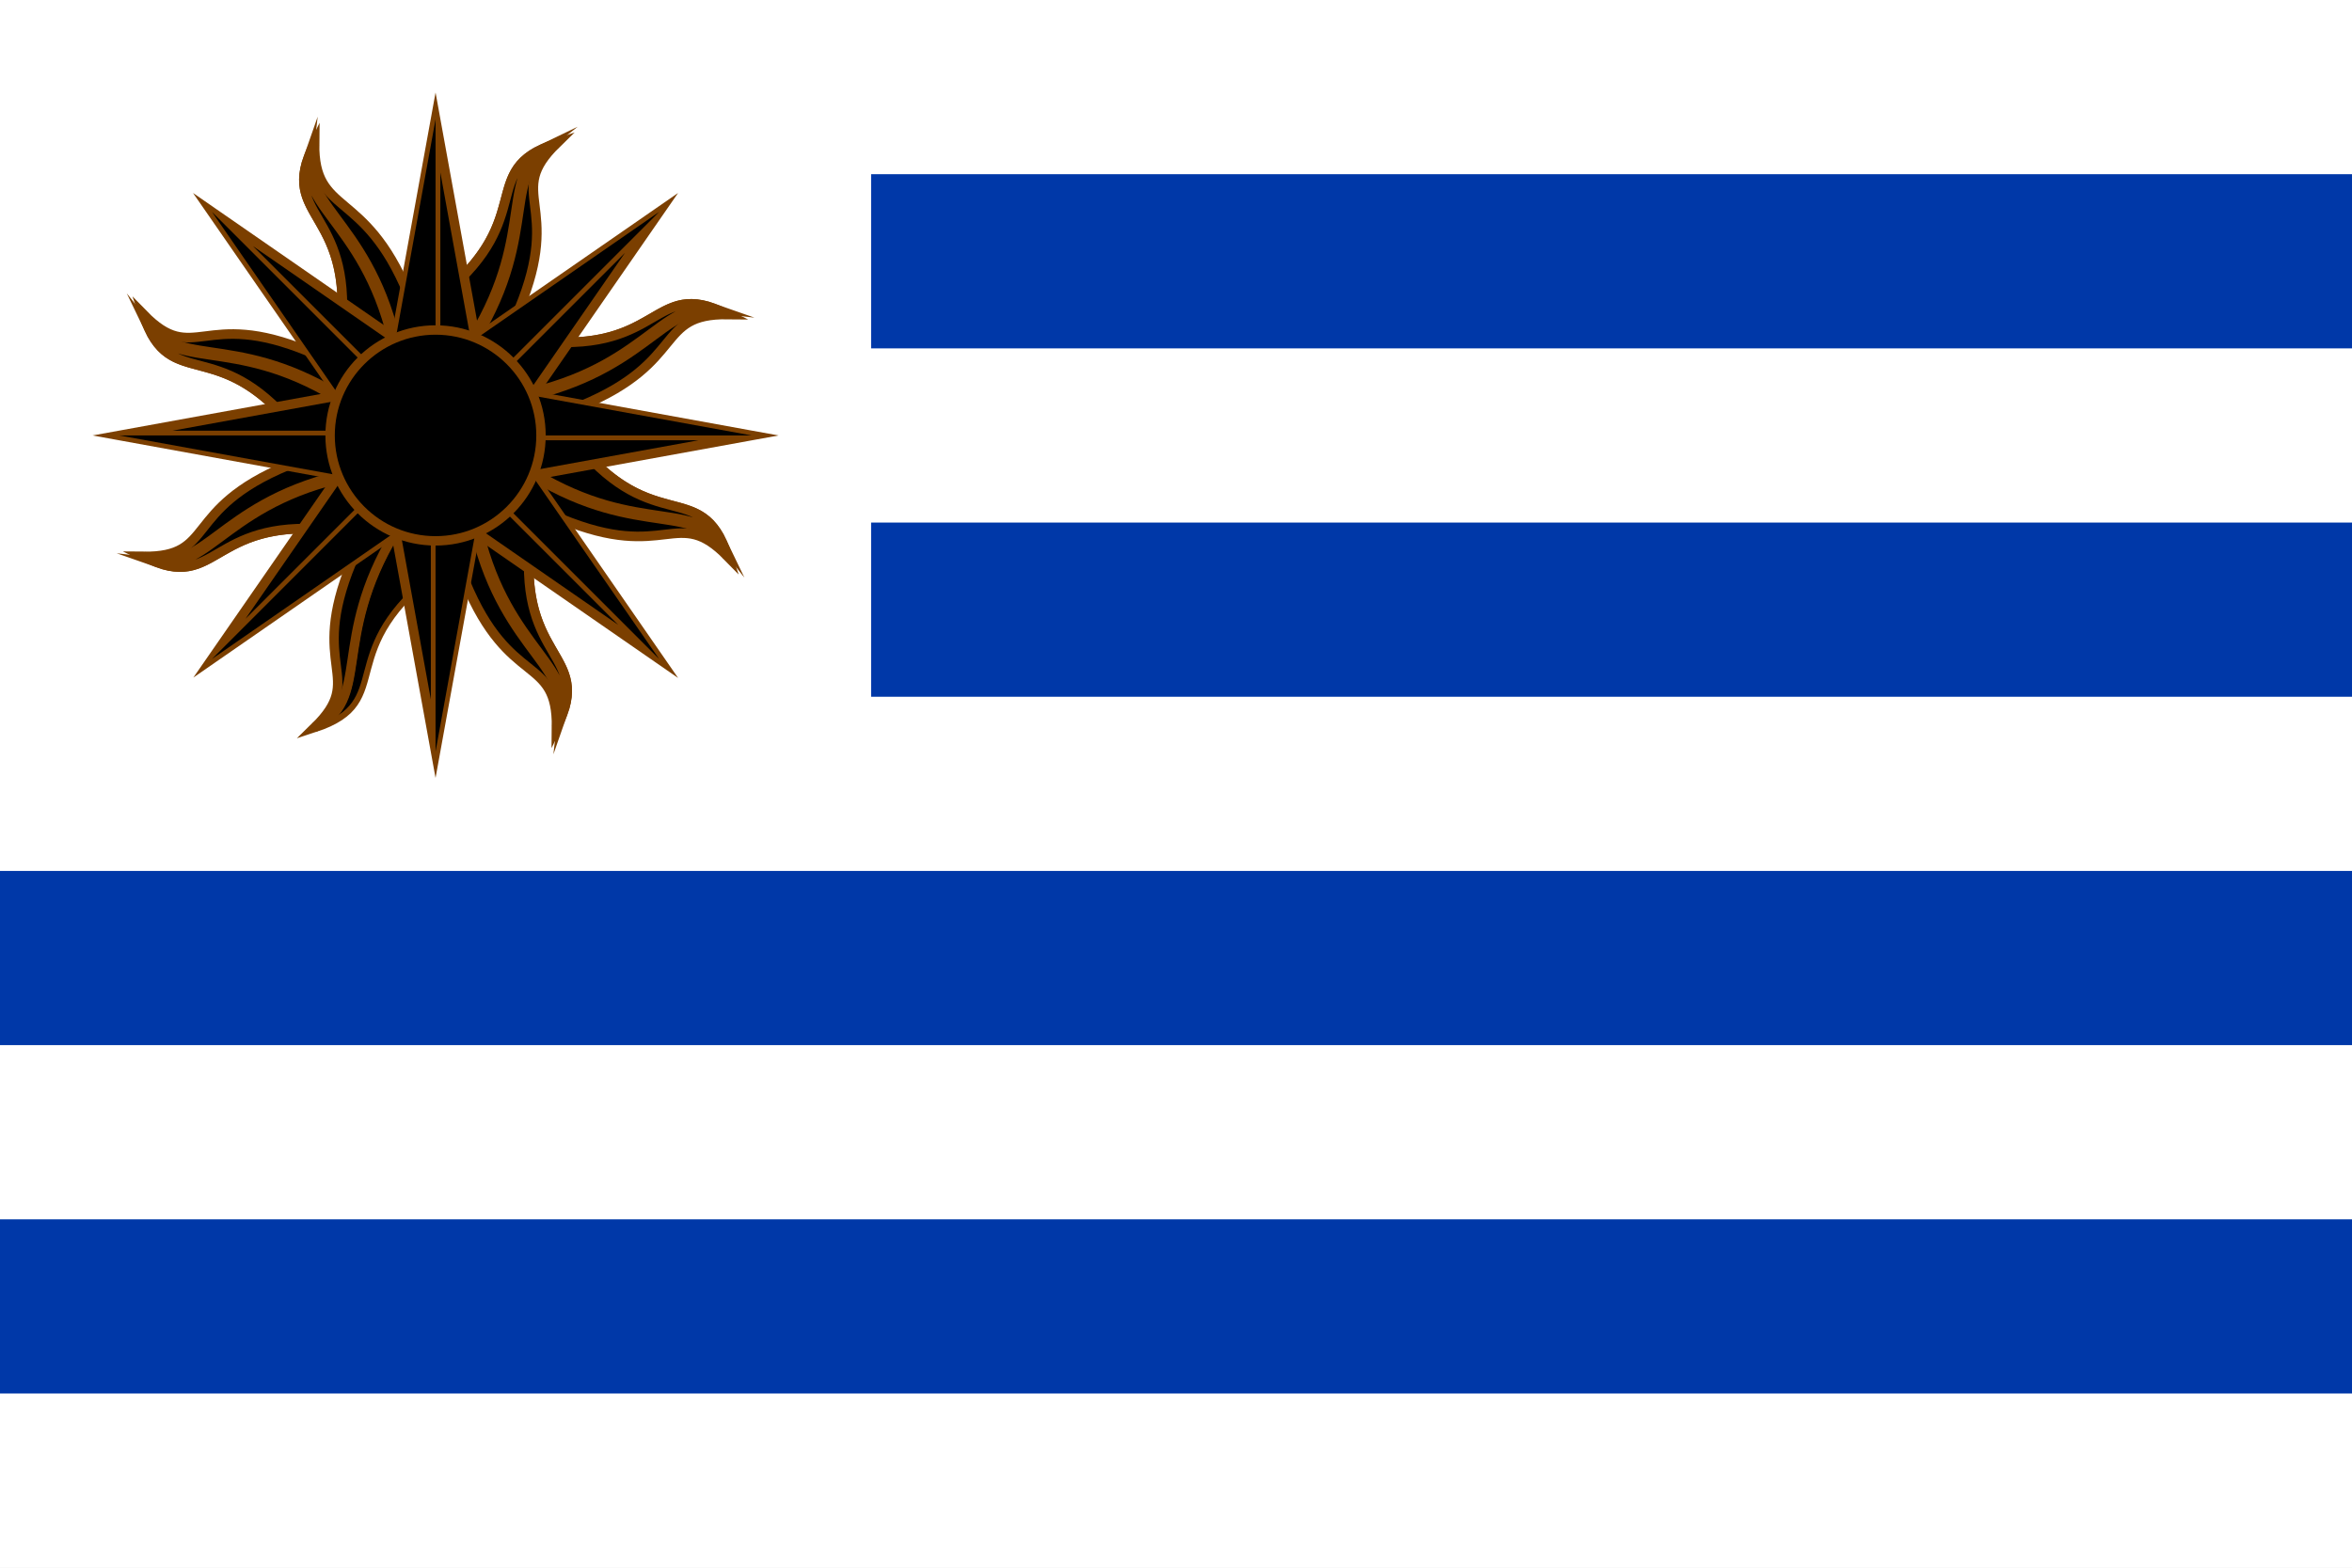
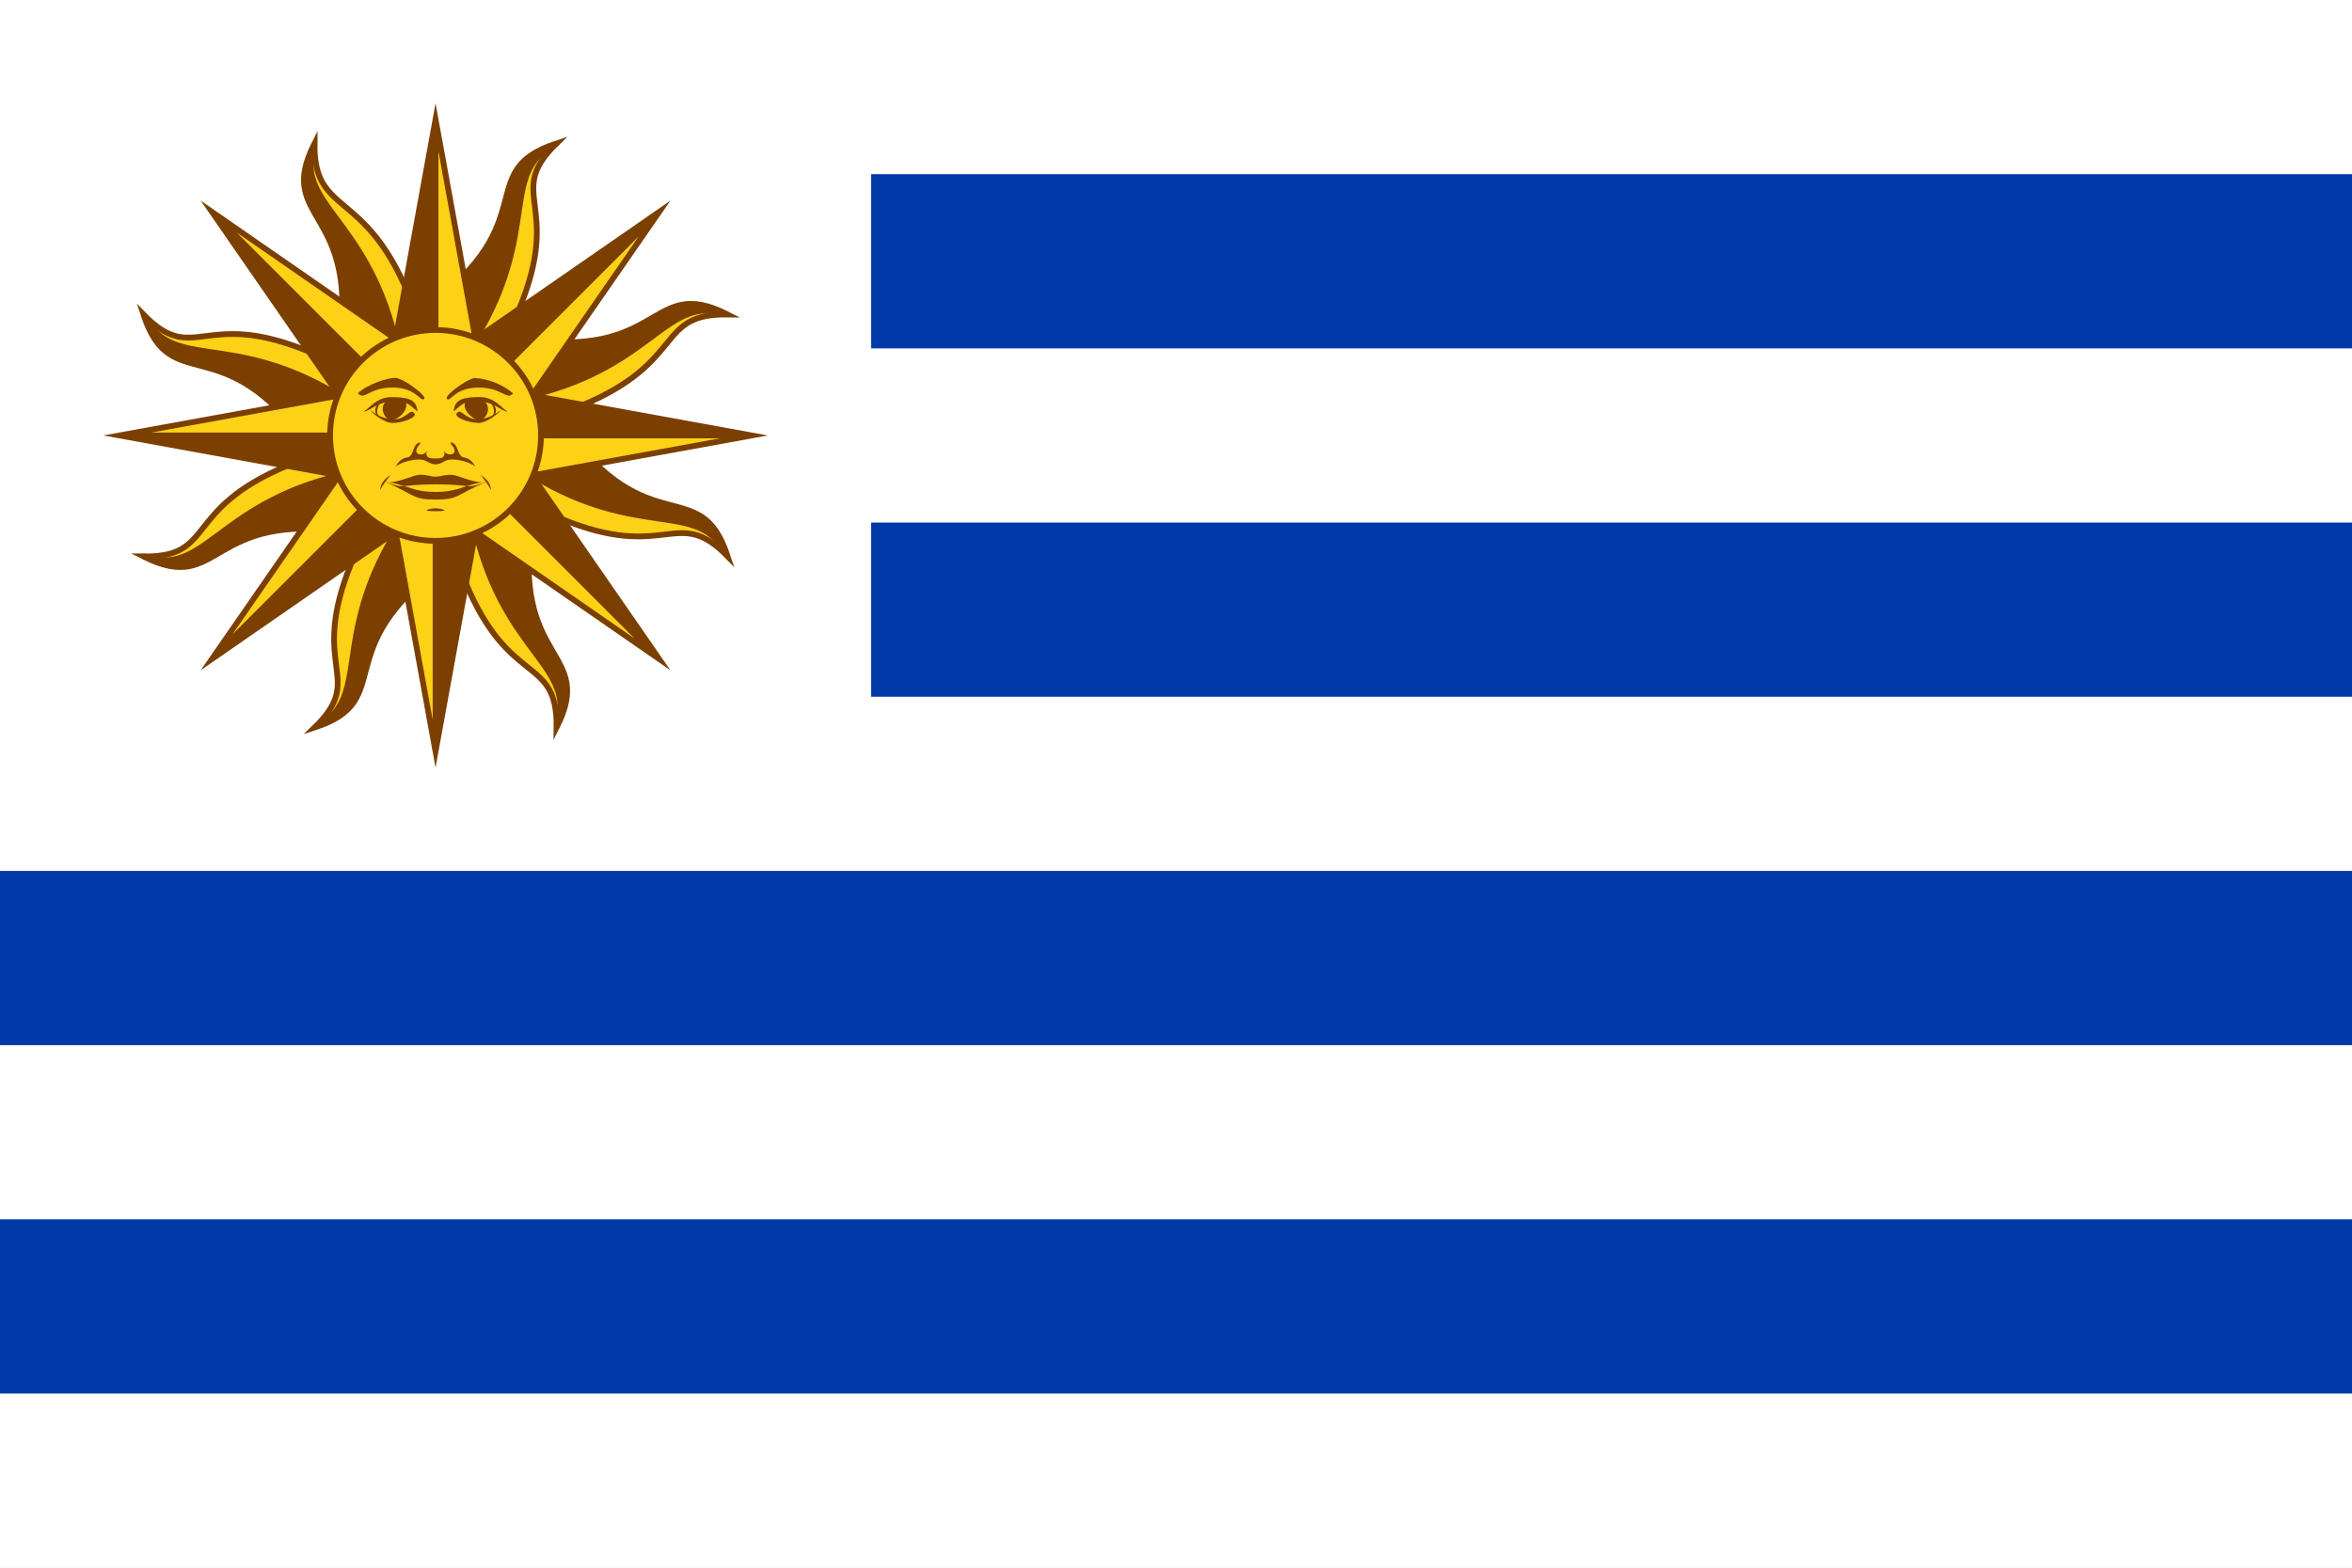
<svg xmlns="http://www.w3.org/2000/svg" viewBox="-5 -5 945 630">
  <path d="M-5-5h945v630H-5z" fill="#FFF" />
  <path d="M345 65h595v70H345zm0 140h595v70H345zM-5 345h945v70H-5zm0 140h945v70H-5z" fill="#0038A8" />
  <g transform="translate(234.2854 -392.5193) scale(3.7795)">
    <g stroke="#7B3F00" stroke-miterlimit="20">
-       <g>
-         <path d="m-19.11 157.89 3.07 4.58c-12.6 9.12-4.91 14.51-13.83 17.42 5.55-5.42-.73-6.25 3.94-17.55" />
+       <g fill="#FCD116">
+         <path d="m-19.11 157.89 3.07 4.58c-12.6 9.12-4.91 14.51-13.83 17.42 5.55-5.42-.73-6.25 3.94-17.55" stroke-linecap="square" stroke-width=".61" />
        <g transform="matrix(.3898 .9411 -.9411 .3898 -17.0089 148.8333)">
-           <g>
-             <path d="M1.5 9 6 12c-8 13 1 15-6 21 3-7-3.01-5.58-3.01-17.58" />
-             <path d="M1.5 9 .2 11.03l.1.02c-.99 6.45.12 10.63.93 13.88.41 1.63.75 3.03.69 4.37a5.66 5.66 0 0 1-.71 2.54C5.86 26.68-1.46 24.12 6 12z" />
+           <g stroke-linecap="square">
+             <path d="M1.5 9 6 12c-8 13 1 15-6 21 3-7-3.01-5.58-3.01-17.58" stroke-width=".6" />
+             <path d="M1.5 9 .2 11.03l.1.02c-.99 6.45.12 10.63.93 13.88.41 1.63.75 3.03.69 4.37a5.66 5.66 0 0 1-.71 2.54C5.86 26.68-1.46 24.12 6 12z" stroke-linecap="square" stroke-width=".27" fill="#7B3F00" />
          </g>
-           <path d="M0 11c-2 13 4.5 17 0 22" fill="none" />
+           <path d="M0 11c-2 13 4.5 17 0 22" fill="none" stroke-width=".6" />
        </g>
-         <path d="m-17.01 148.83-4.32-4.32-19.45 28.09 28.09-19.45-4.32-4.32-23.77 23.77" />
+         <path d="m-17.01 148.83-4.32-4.32-19.45 28.09 28.09-19.45-4.32-4.32-23.77 23.77" stroke-width=".61" />
        <g transform="matrix(0 1.0187 -1.0186 0 -17.0089 148.8333)">
          <g transform="rotate(22.5)">
-             <g>
-               <path d="M1.5 9 6 12c-8 13 1 15-6 21 3-7-3.03-5.45-3.03-17.45" />
-               <path d="M1.5 9 .2 11.03l.1.02c-.99 6.45.12 10.63.93 13.88.41 1.63.75 3.03.69 4.37a5.66 5.66 0 0 1-.71 2.54C5.86 26.68-1.46 24.12 6 12z" />
+             <g stroke-linecap="square">
+               <path d="M1.5 9 6 12c-8 13 1 15-6 21 3-7-3.03-5.45-3.03-17.45" stroke-width=".6" />
+               <path d="M1.5 9 .2 11.03l.1.02c-.99 6.45.12 10.63.93 13.88.41 1.63.75 3.03.69 4.37a5.66 5.66 0 0 1-.71 2.54C5.86 26.68-1.46 24.12 6 12z" stroke-linecap="square" stroke-width=".27" fill="#7B3F00" />
            </g>
-             <path d="M0 11c-2 13 4.5 17 0 22" fill="none" />
+             <path d="M0 11c-2 13 4.5 17 0 22" fill="none" stroke-width=".6" />
          </g>
-           <g>
+           <g stroke-width=".6">
            <path d="M0 0h-6l6 33L6 0H0v33" />
-             <path d="M0 0h6-6v33L6 0" stroke="none" />
+             <path d="M0 0h6-6v33L6 0" stroke="none" fill="#7B3F00" />
          </g>
        </g>
        <g transform="matrix(-.7203 .7203 -.7203 -.7203 -17.0089 148.8333)">
          <g transform="rotate(22.5)">
-             <g>
-               <path d="M1.5 9 6 12c-8 13 1 15-6 21 3-7-3.02-6.24-3.02-18.24" />
-               <path d="M1.5 9 .2 11.03l.1.02c-.99 6.45.12 10.63.93 13.88.41 1.63.75 3.03.69 4.37a5.66 5.66 0 0 1-.71 2.54C5.86 26.68-1.46 24.12 6 12z" />
+             <g stroke-linecap="square">
+               <path d="M1.5 9 6 12c-8 13 1 15-6 21 3-7-3.02-6.24-3.02-18.24" stroke-width=".6" />
+               <path d="M1.5 9 .2 11.03l.1.02c-.99 6.45.12 10.63.93 13.88.41 1.63.75 3.03.69 4.37a5.66 5.66 0 0 1-.71 2.54C5.86 26.68-1.46 24.12 6 12z" stroke-linecap="square" stroke-width=".27" fill="#7B3F00" />
            </g>
-             <path d="M0 11c-2 13 4.5 17 0 22" fill="none" />
+             <path d="M0 11c-2 13 4.5 17 0 22" fill="none" stroke-width=".6" />
          </g>
-           <g>
+           <g stroke-width=".6">
            <path d="M0 0h-6l6 33L6 0H0v33" />
-             <path d="M0 0h6-6v33L6 0" stroke="none" />
+             <path d="M0 0h6-6v33L6 0" stroke="none" fill="#7B3F00" />
          </g>
        </g>
        <g transform="rotate(180 -8.50445 74.41665) scale(1.0186)">
          <g transform="rotate(22.5)">
-             <g>
-               <path d="M1.5 9 6 12c-8 13 1 15-6 21 3-7-3.01-5.46-3.01-17.46" />
-               <path d="M1.5 9 .2 11.03l.1.02c-.99 6.45.12 10.63.93 13.88.41 1.63.75 3.03.69 4.37a5.66 5.66 0 0 1-.71 2.54C5.86 26.68-1.46 24.12 6 12z" />
+             <g stroke-linecap="square">
+               <path d="M1.5 9 6 12c-8 13 1 15-6 21 3-7-3.01-5.46-3.01-17.46" stroke-width=".6" />
+               <path d="M1.5 9 .2 11.03l.1.02c-.99 6.45.12 10.63.93 13.88.41 1.63.75 3.03.69 4.37a5.66 5.66 0 0 1-.71 2.54C5.86 26.68-1.46 24.12 6 12z" stroke-linecap="square" stroke-width=".27" fill="#7B3F00" />
            </g>
-             <path d="M0 11c-2 13 4.5 17 0 22" fill="none" />
+             <path d="M0 11c-2 13 4.5 17 0 22" fill="none" stroke-width=".6" />
          </g>
-           <g>
+           <g stroke-width=".6">
            <path d="M0 0h-6l6 33L6 0H0v33" />
-             <path d="M0 0h6-6v33L6 0" stroke="none" />
+             <path d="M0 0h6-6v33L6 0" stroke="none" fill="#7B3F00" />
          </g>
          <g transform="rotate(45)">
            <g transform="rotate(22.5)">
-               <g>
-                 <path d="M1.5 9 6 12c-8 13 1 15-6 21 3-7-2.95-5.79-2.95-17.79" />
-                 <path d="M1.5 9 .2 11.03l.1.02c-.99 6.45.12 10.63.93 13.88.41 1.63.75 3.03.69 4.37a5.66 5.66 0 0 1-.71 2.54C5.86 26.68-1.46 24.12 6 12z" />
+               <g stroke-linecap="square">
+                 <path d="M1.5 9 6 12c-8 13 1 15-6 21 3-7-2.95-5.79-2.95-17.79" stroke-width=".6" />
+                 <path d="M1.5 9 .2 11.03l.1.02c-.99 6.45.12 10.63.93 13.88.41 1.63.75 3.03.69 4.37a5.66 5.66 0 0 1-.71 2.54C5.86 26.68-1.46 24.12 6 12z" stroke-linecap="square" stroke-width=".27" fill="#7B3F00" />
              </g>
-               <path d="M0 11c-2 13 4.5 17 0 22" fill="none" />
+               <path d="M0 11c-2 13 4.5 17 0 22" fill="none" stroke-width=".6" />
            </g>
-             <g>
+             <g stroke-width=".6">
              <path d="M0 0h-6l6 33L6 0H0v33" />
-               <path d="M0 0h6-6v33L6 0" stroke="none" />
+               <path d="M0 0h6-6v33L6 0" stroke="none" fill="#7B3F00" />
            </g>
          </g>
        </g>
        <g transform="matrix(0 -1.0186 1.0187 0 -17.0089 148.8333)">
          <g transform="rotate(22.5)">
-             <g>
-               <path d="M1.5 9 6 12c-8 13 1 15-6 21 3-7-3.02-5.59-3.02-17.59" />
-               <path d="M1.5 9 .2 11.03l.1.02c-.99 6.45.12 10.63.93 13.88.41 1.63.75 3.03.69 4.37a5.66 5.66 0 0 1-.71 2.54C5.86 26.68-1.46 24.12 6 12z" />
+             <g stroke-linecap="square">
+               <path d="M1.5 9 6 12c-8 13 1 15-6 21 3-7-3.02-5.59-3.02-17.59" stroke-width=".6" />
+               <path d="M1.5 9 .2 11.03l.1.02c-.99 6.45.12 10.63.93 13.88.41 1.63.75 3.03.69 4.37a5.66 5.66 0 0 1-.71 2.54C5.86 26.68-1.46 24.12 6 12z" stroke-linecap="square" stroke-width=".27" fill="#7B3F00" />
            </g>
-             <path d="M0 11c-2 13 4.5 17 0 22" fill="none" />
+             <path d="M0 11c-2 13 4.5 17 0 22" fill="none" stroke-width=".6" />
          </g>
-           <g>
+           <g stroke-width=".6">
            <path d="M0 0h-6l6 33L6 0H0v33" />
-             <path d="M0 0h6-6v33L6 0" stroke="none" />
+             <path d="M0 0h6-6v33L6 0" stroke="none" fill="#7B3F00" />
          </g>
        </g>
        <g transform="matrix(.7203 -.7203 .7203 .7203 -17.0089 148.8333)">
          <g transform="rotate(22.5)">
-             <g>
-               <path d="M1.5 9 6 12c-8 13 1 15-6 21 3-7-2.98-5.66-2.98-17.66" />
-               <path d="M1.5 9 .2 11.03l.1.02c-.99 6.45.12 10.63.93 13.88.41 1.63.75 3.03.69 4.37a5.66 5.66 0 0 1-.71 2.54C5.86 26.68-1.46 24.12 6 12z" />
+             <g stroke-linecap="square">
+               <path d="M1.5 9 6 12c-8 13 1 15-6 21 3-7-2.98-5.66-2.98-17.66" stroke-width=".6" />
+               <path d="M1.5 9 .2 11.03l.1.02c-.99 6.45.12 10.63.93 13.88.41 1.63.75 3.03.69 4.37a5.66 5.66 0 0 1-.71 2.54C5.86 26.68-1.46 24.12 6 12z" stroke-linecap="square" stroke-width=".27" fill="#7B3F00" />
            </g>
-             <path d="M0 11c-2 13 4.5 17 0 22" fill="none" />
+             <path d="M0 11c-2 13 4.5 17 0 22" fill="none" stroke-width=".6" />
          </g>
-           <g>
+           <g stroke-width=".6">
            <path d="M0 0h-6l6 33L6 0H0v33" />
-             <path d="M0 0h6-6v33L6 0" stroke="none" />
+             <path d="M0 0h6-6v33L6 0" stroke="none" fill="#7B3F00" />
          </g>
        </g>
      </g>
-       <path d="m-19.1 157.89-2.02 1.4.09.05c-3.44 5.68-4.03 10.05-4.53 13.43-.25 1.69-.48 3.14-1.06 4.38a5.76 5.76 0 0 1-1.66 2.11c6.38-3.04.5-8.3 12.24-16.8z" stroke-width=".28" />
-       <g>
+       <path d="m-19.1 157.89-2.02 1.4.09.05c-3.44 5.68-4.03 10.05-4.53 13.43-.25 1.69-.48 3.14-1.06 4.38a5.76 5.76 0 0 1-1.66 2.11c6.38-3.04.5-8.3 12.24-16.8z" stroke-width=".28" fill="#7B3F00" />
+       <g stroke-width=".61">
        <path d="M-21.3 159.19c-6.95 11.45-2.39 17.75-8.58 20.7" fill="none" />
-         <path d="M-17.01 148.83h-6.11l6.11 33.62 6.11-33.62h-6.11v33.62" />
+         <path d="M-17.01 148.83h-6.11l6.11 33.62 6.11-33.62h-6.11v33.62" fill="#FCD116" />
      </g>
    </g>
-     <g>
+     <g fill="#7B3F00">
      <path d="M-17.01 148.83h6.11-6.11v33.62l6.11-33.62" />
      <path d="m-17.01 148.83 4.32 4.32-4.32-4.32-23.77 23.77 28.09-19.45" />
    </g>
-     <circle cx="-17.01" cy="148.83" r="11.21" stroke="#7B3F00" />
-     <g>
+     <circle cx="-17.01" cy="148.83" r="11.21" stroke="#7B3F00" stroke-width=".61" fill="#FCD116" />
+     <g fill="#7B3F00">
      <path d="M-8.76 144.35c-.71.81-1.12-.61-3.67-.61s-2.95 1.53-3.36 1.22 2.14-2.14 2.95-2.24a7.2 7.2 0 0 1 4.07 1.63m-2.95.92a1.2 1.2 0 0 1-.61 1.94c-.71 0-2.04-1.22-1.43-2.04" />
      <path d="M-15.07 146.18c.1-1.22 1.12-1.43 2.75-1.43s2.34 1.22 2.95 1.53c-.71 0-1.32-1.02-2.95-1.02s-1.63 0-2.75 1.02m.31.2c.41-.61.92.61 2.04.61a3.7 3.7 0 0 0 2.44-.81c.71-.51-1.02 1.22-2.14 1.22s-2.65-.61-2.34-1.02m-7.95-1.32c-.51.2-1.32 1.22 0 1.94-1.02-.71-.2-1.73 0-1.94z" />
      <path d="M-11.3 145.17c.2.2 1.02 1.22 0 1.94 1.32-.71.51-1.73 0-1.94zm-7.33 4.38c-.92.2-.61 1.53-1.43 1.63s-1.22 1.02-1.12.92c.51-.41 1.63-.71 2.44-.71s1.02.51 1.73.51.92-.51 1.73-.51 1.94.31 2.44.71c.1.1-.31-.81-1.12-.92s-.51-1.43-1.43-1.63c0 .41.31.31.41.92 0 .51-.92.51-1.12 0 .2.81-.41.81-.92.81s-1.12 0-.92-.81c-.2.51-1.12.51-1.12 0 .1-.61.41-.51.41-.92zm-3.16 3.46c-.81.61-1.02.92-1.12 1.63a7.4 7.4 0 0 1 .55-.85l-.14-.06.17.02.54-.74z" />
      <path d="m-22.34 153.75-.01.02c.13.03.26.04.4.04l-.39-.06zm.39.06a11.4 11.4 0 0 1 1.59.41c.57-.04 1.36-.19 3.35-.19s2.78.14 3.35.19a11.4 11.4 0 0 1 1.59-.41c-1.12 0-2.62-.8-3.31-.8-.81 0-1.02.2-1.63.2s-.81-.2-1.63-.2c-.69 0-2.19.8-3.31.8zm9.88 0c.14 0 .28-.01.4-.04l-.01-.02-.39.06z" />
      <path d="m-11.68 153.75.17-.02-.14.06a7.4 7.4 0 0 1 .55.85c-.1-.71-.31-1.02-1.12-1.63l.54.74z" />
      <path d="M-11.65 153.78c-1.07.4-1.44.47-2.01.43-.97.31-1.76.63-3.35.63s-2.38-.32-3.35-.63c-.57.04-.94-.03-2-.44 3.19 1.38 2.85 1.88 5.35 1.88s2.16-.5 5.36-1.87zm-10.71-.01c-.04-.03-.1-.04-.15-.05l.15.05zm10.71 0 .15-.05c-.05.02-.1.03-.16.04z" />
      <g transform="matrix(-.1019 0 0 .1019 -17.0089 148.8333)">
        <path d="M81-44c-7 8-11-6-36-6S16-35 12-38s21-21 29-22 31 7 40 16m-29 9c7 6 1 19-6 19S26-28 32-36" />
        <path d="M19-26c1-12 11-14 27-14s23 12 29 15c-7 0-13-10-29-10s-16 0-27 10m3 2c4-6 9 6 20 6s17-3 24-8-10 12-21 12-26-6-23-10" />
      </g>
      <path d="M-17.01 156.58c-.51 0-1.83.31 0 .31s.51-.31 0-.31" />
    </g>
  </g>
</svg>
